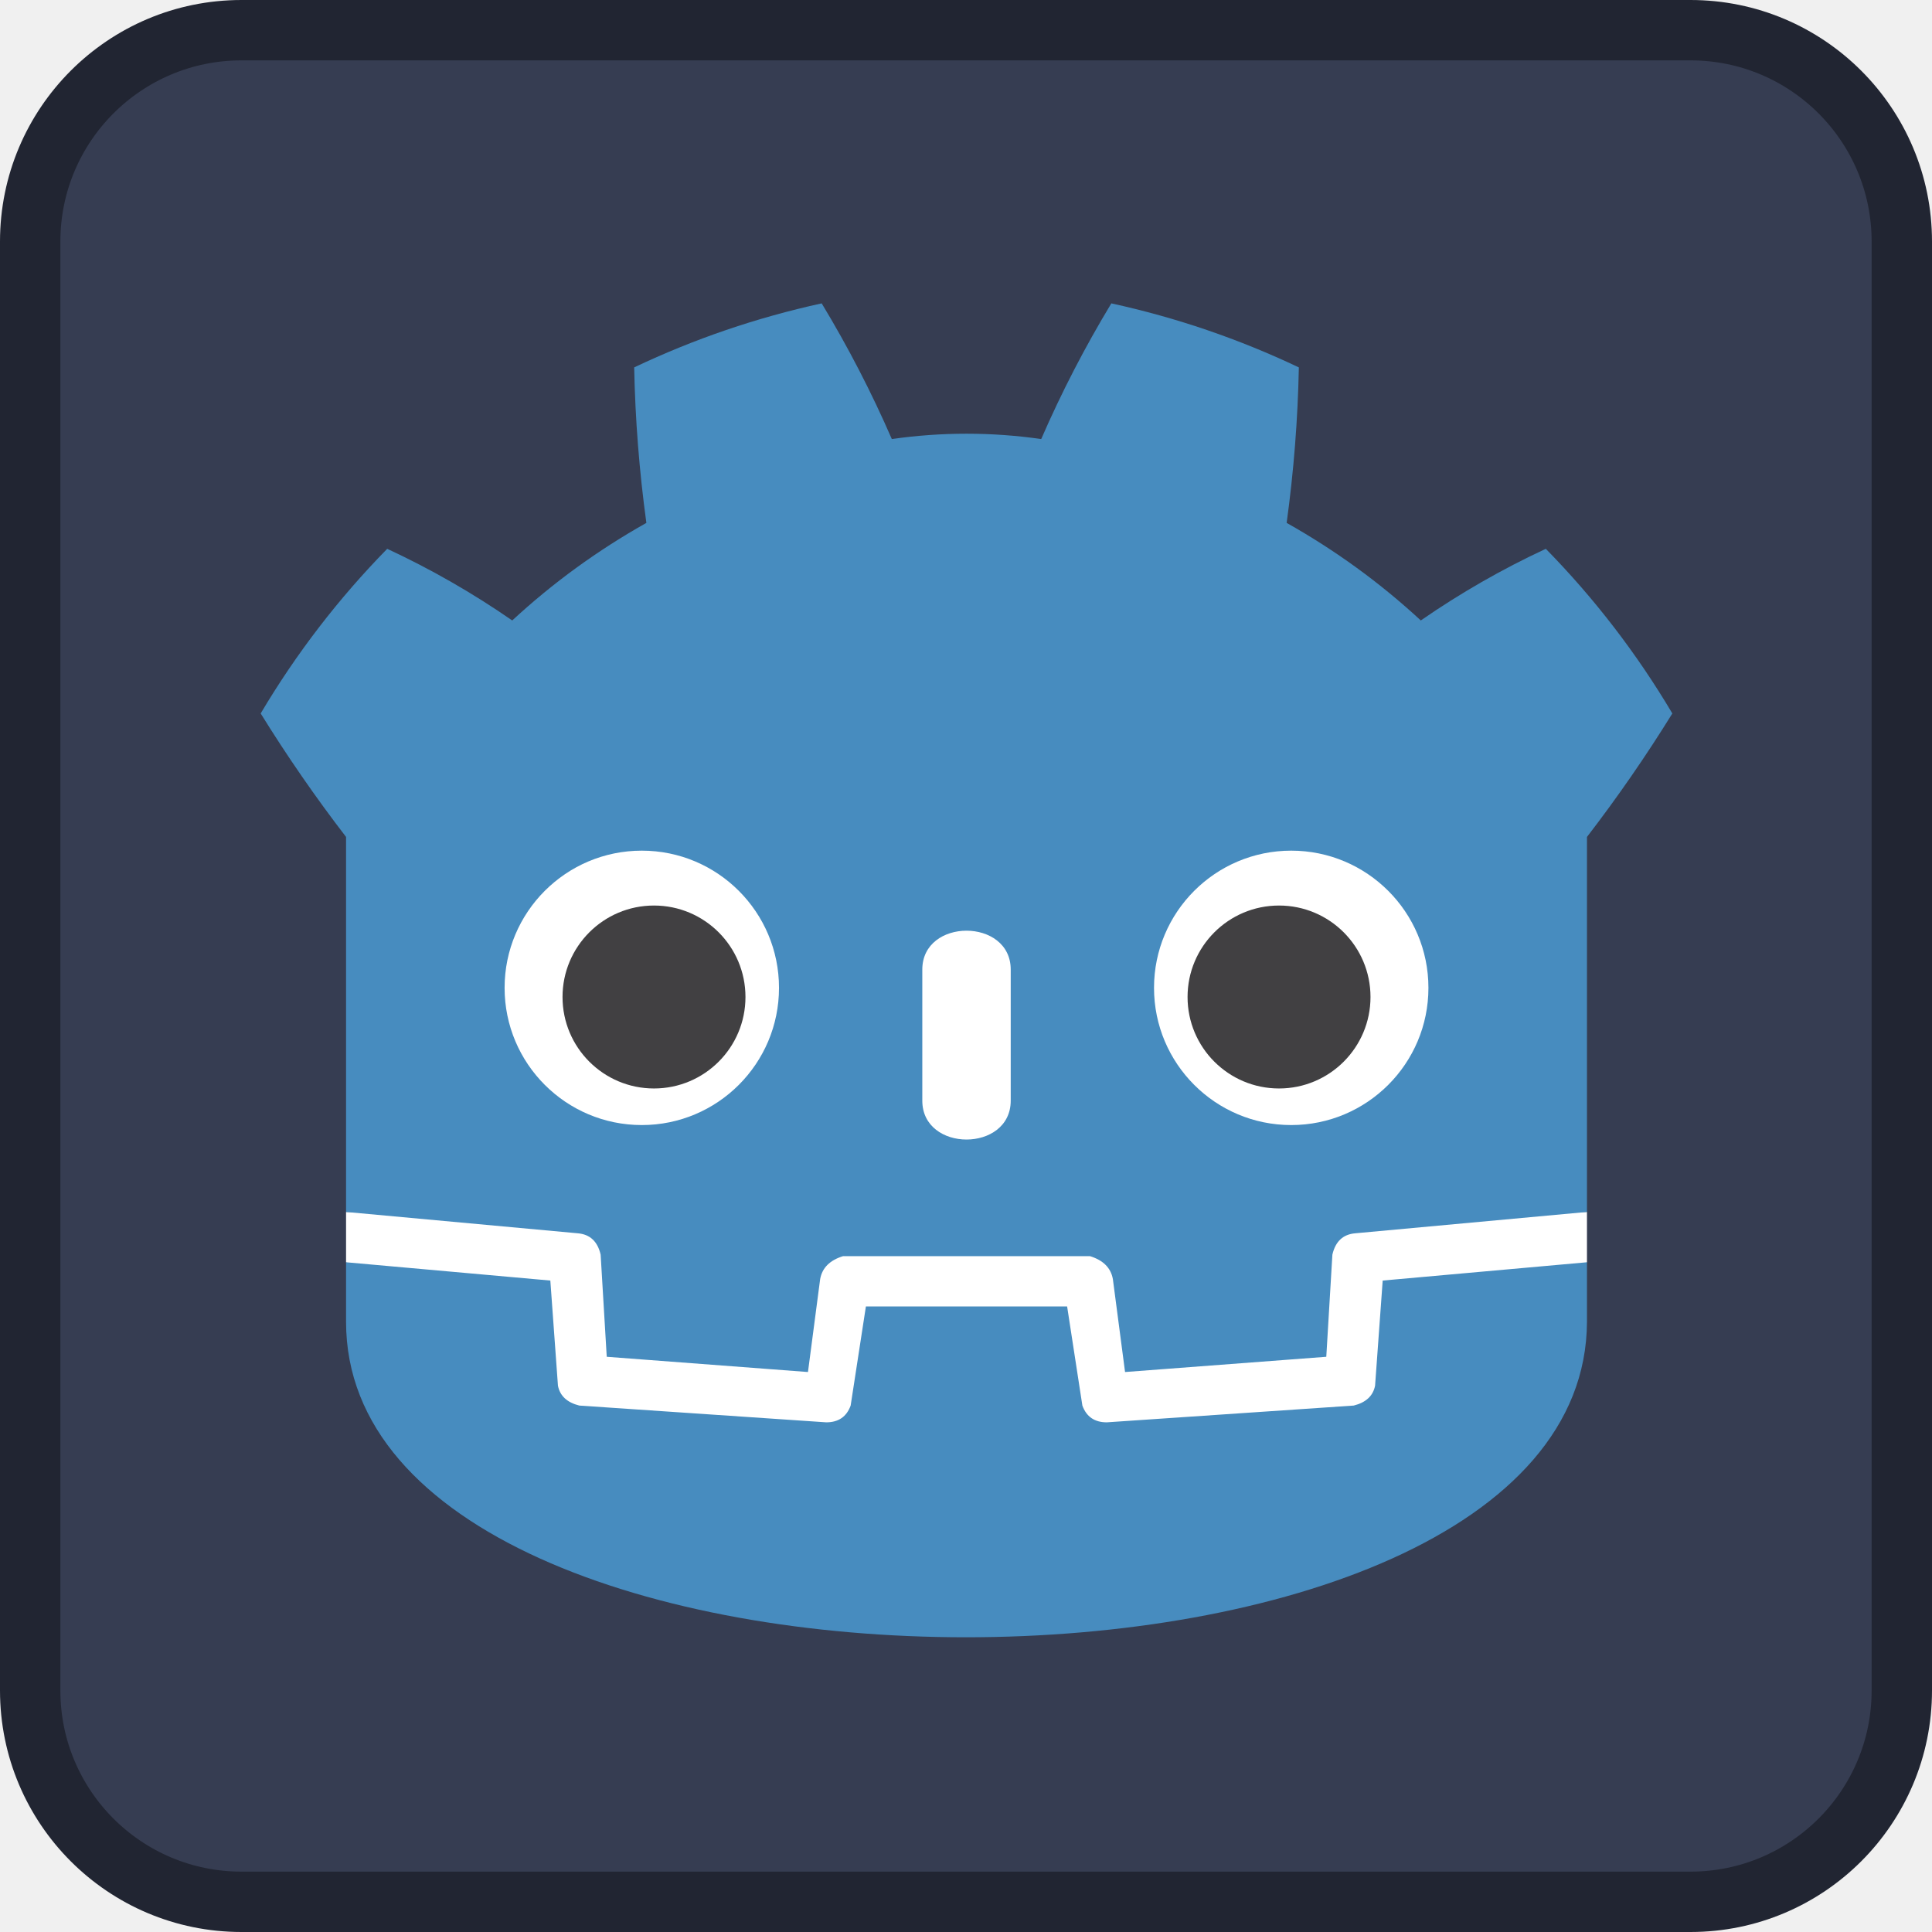
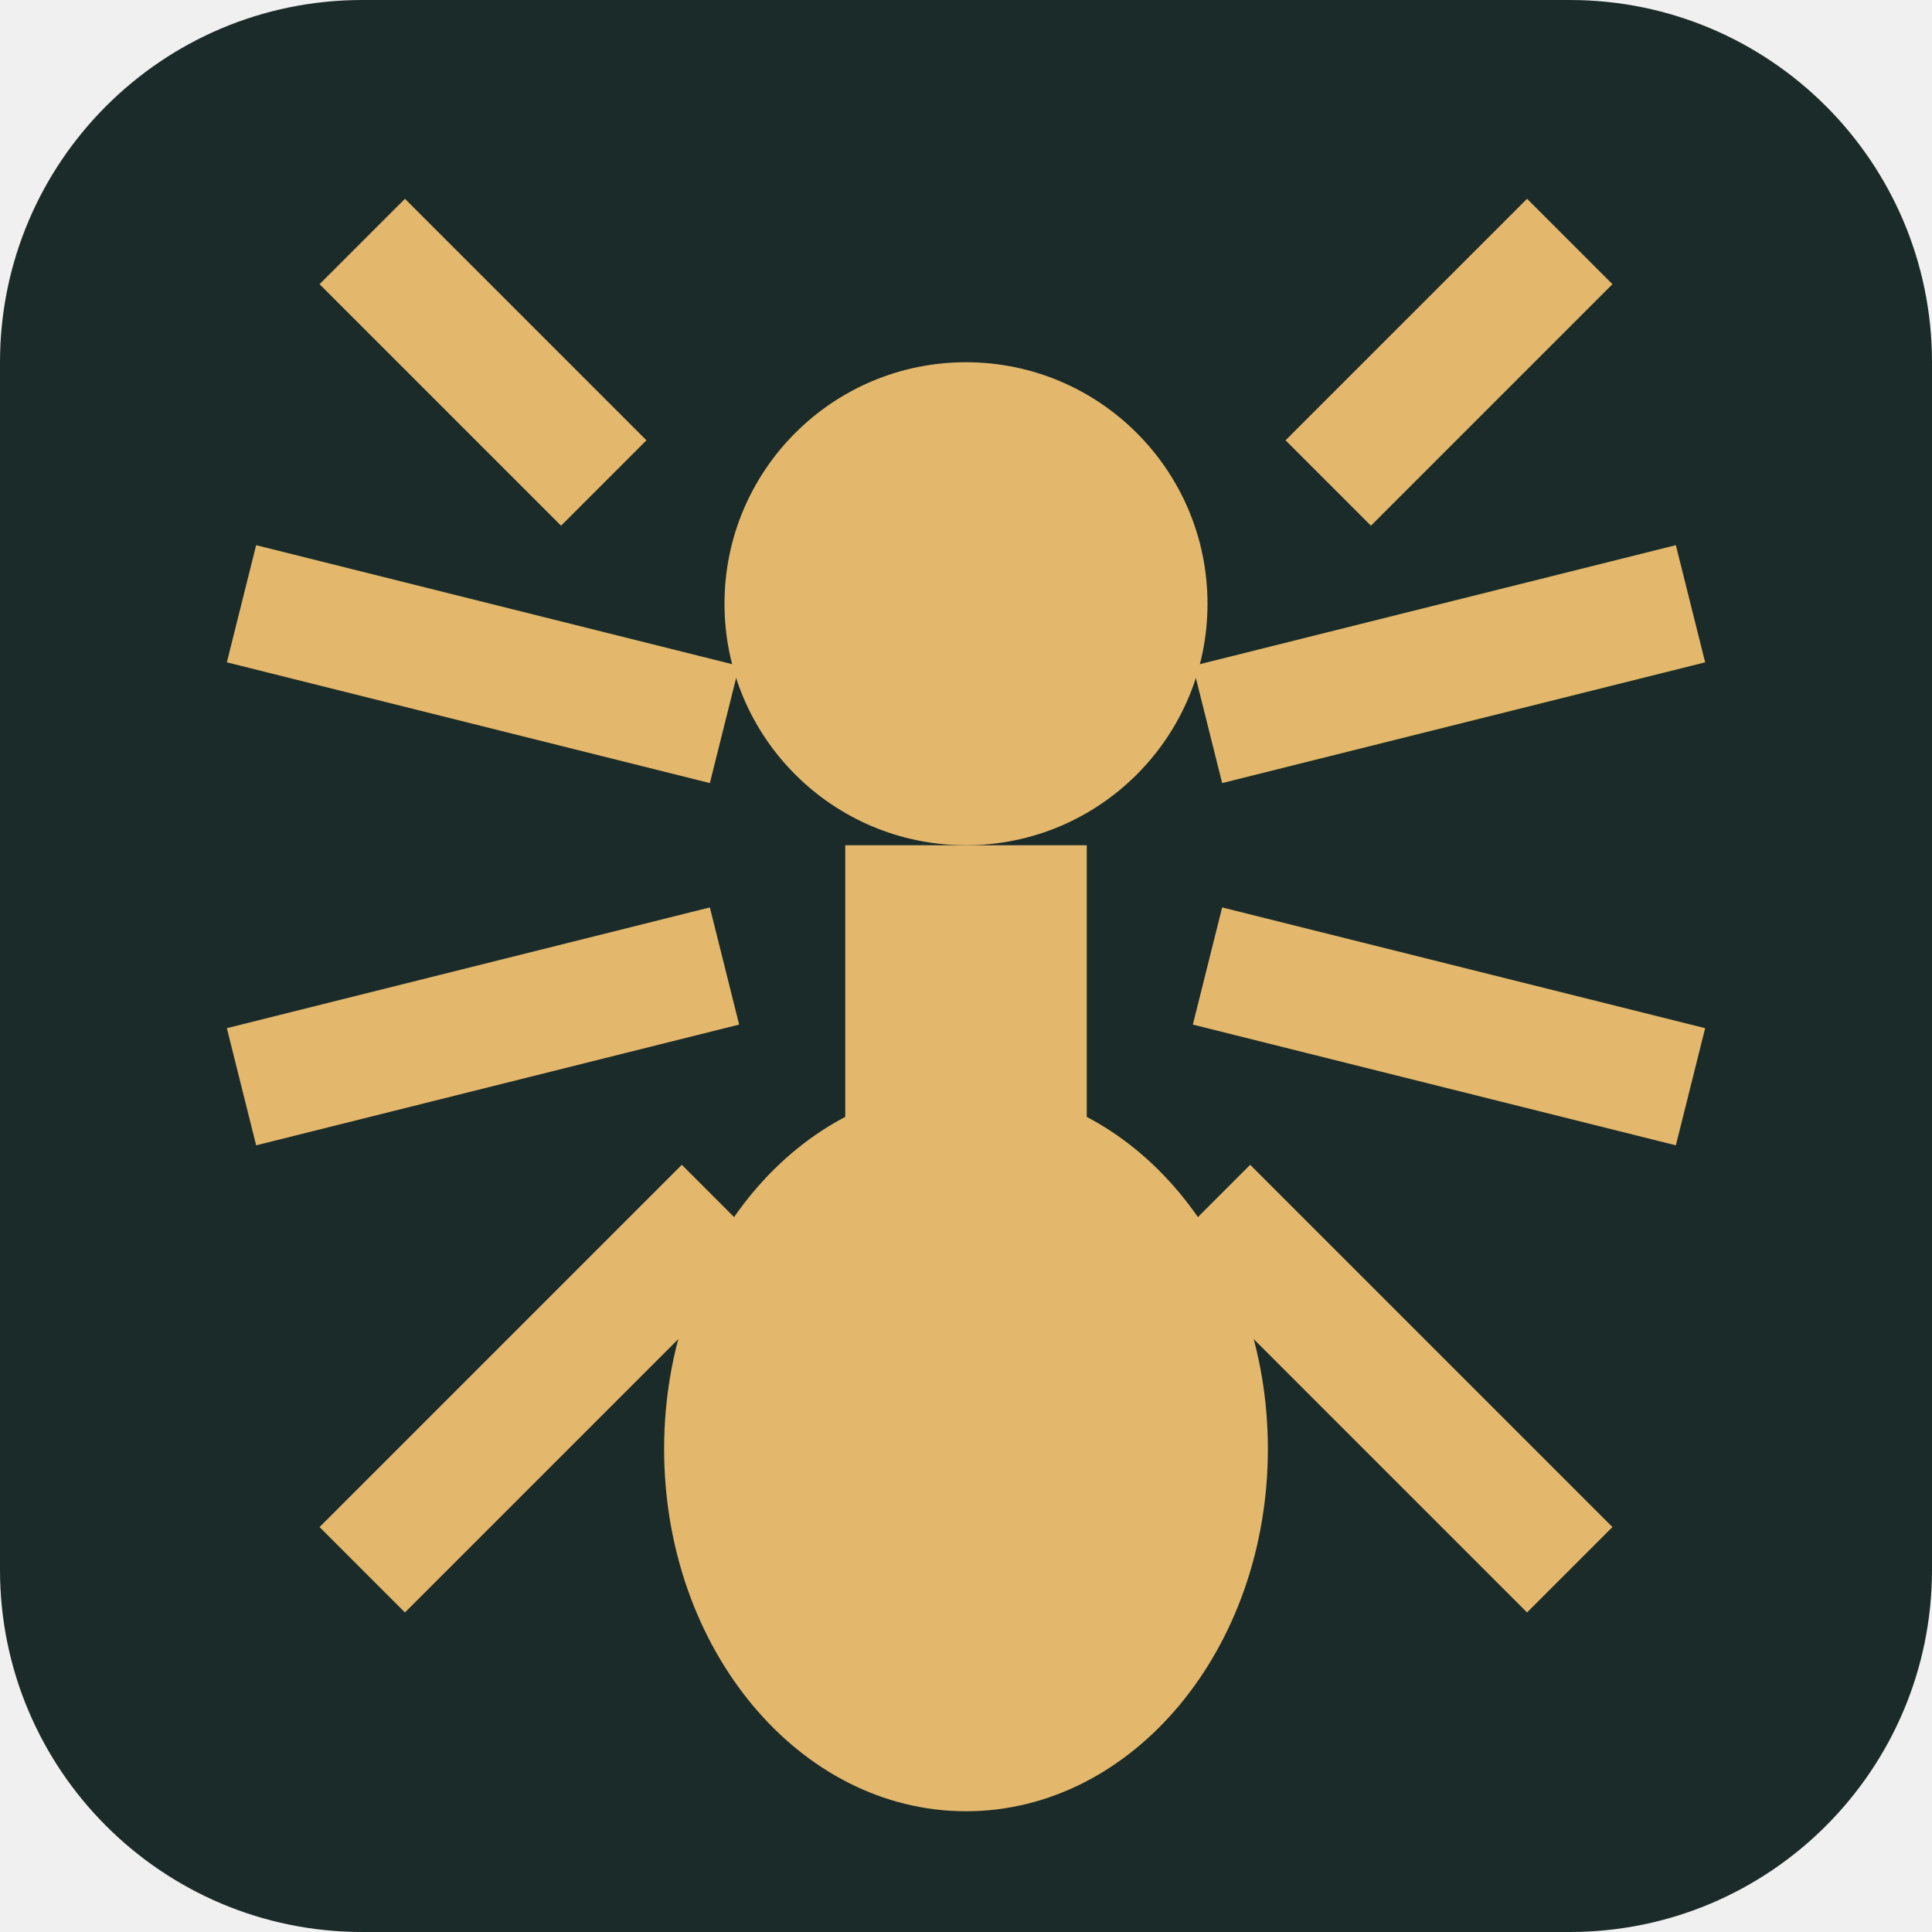
- <svg xmlns="http://www.w3.org/2000/svg" width="128" height="128">
-   <rect width="124" height="124" x="2" y="2" fill="#363d52" stroke="#212532" stroke-width="4" rx="14" />
-   <g fill="#fff" transform="translate(12.322 12.322)scale(.101)">
-     <path d="M105 673v33q407 354 814 0v-33z" />
-     <path fill="#478cbf" d="m105 673 152 14q12 1 15 14l4 67 132 10 8-61q2-11 15-15h162q13 4 15 15l8 61 132-10 4-67q3-13 15-14l152-14V427q30-39 56-81-35-59-83-108-43 20-82 47-40-37-88-64 7-51 8-102-59-28-123-42-26 43-46 89-49-7-98 0-20-46-46-89-64 14-123 42 1 51 8 102-48 27-88 64-39-27-82-47-48 49-83 108 26 42 56 81zm0 33v39c0 276 813 276 814 0v-39l-134 12-5 69q-2 10-14 13l-162 11q-12 0-16-11l-10-65H446l-10 65q-4 11-16 11l-162-11q-12-3-14-13l-5-69z" />
-     <path d="M483 600c0 34 58 34 58 0v-86c0-34-58-34-58 0z" />
-     <circle cx="725" cy="526" r="90" />
-     <circle cx="299" cy="526" r="90" />
-   </g>
-   <g fill="#414042" transform="translate(12.322 12.322)scale(.101)">
-     <circle cx="307" cy="532" r="60" />
-     <circle cx="717" cy="532" r="60" />
-   </g>
+ <svg xmlns="http://www.w3.org/2000/svg" width="16" height="16" viewBox="0 0 16 16">
+   <rect width="16" height="16" rx="3" fill="#1b2b29" />
+   <path d="M5 4L3 2M11 4l2-2M6 6L2 5M6 8L2 9M6 10l-3 3M10 6l4-1M10 8l4 1M10 10l3 3" fill="none" stroke="#e4b86c" stroke-width="1" />
+   <ellipse cx="8" cy="5" rx="2" ry="2" fill="#e4b86c" />
+   <rect x="7" y="7" width="2" height="3" fill="#e4b86c" />
+   <ellipse cx="8" cy="12" rx="2.5" ry="3" fill="#e4b86c" />
</svg>
